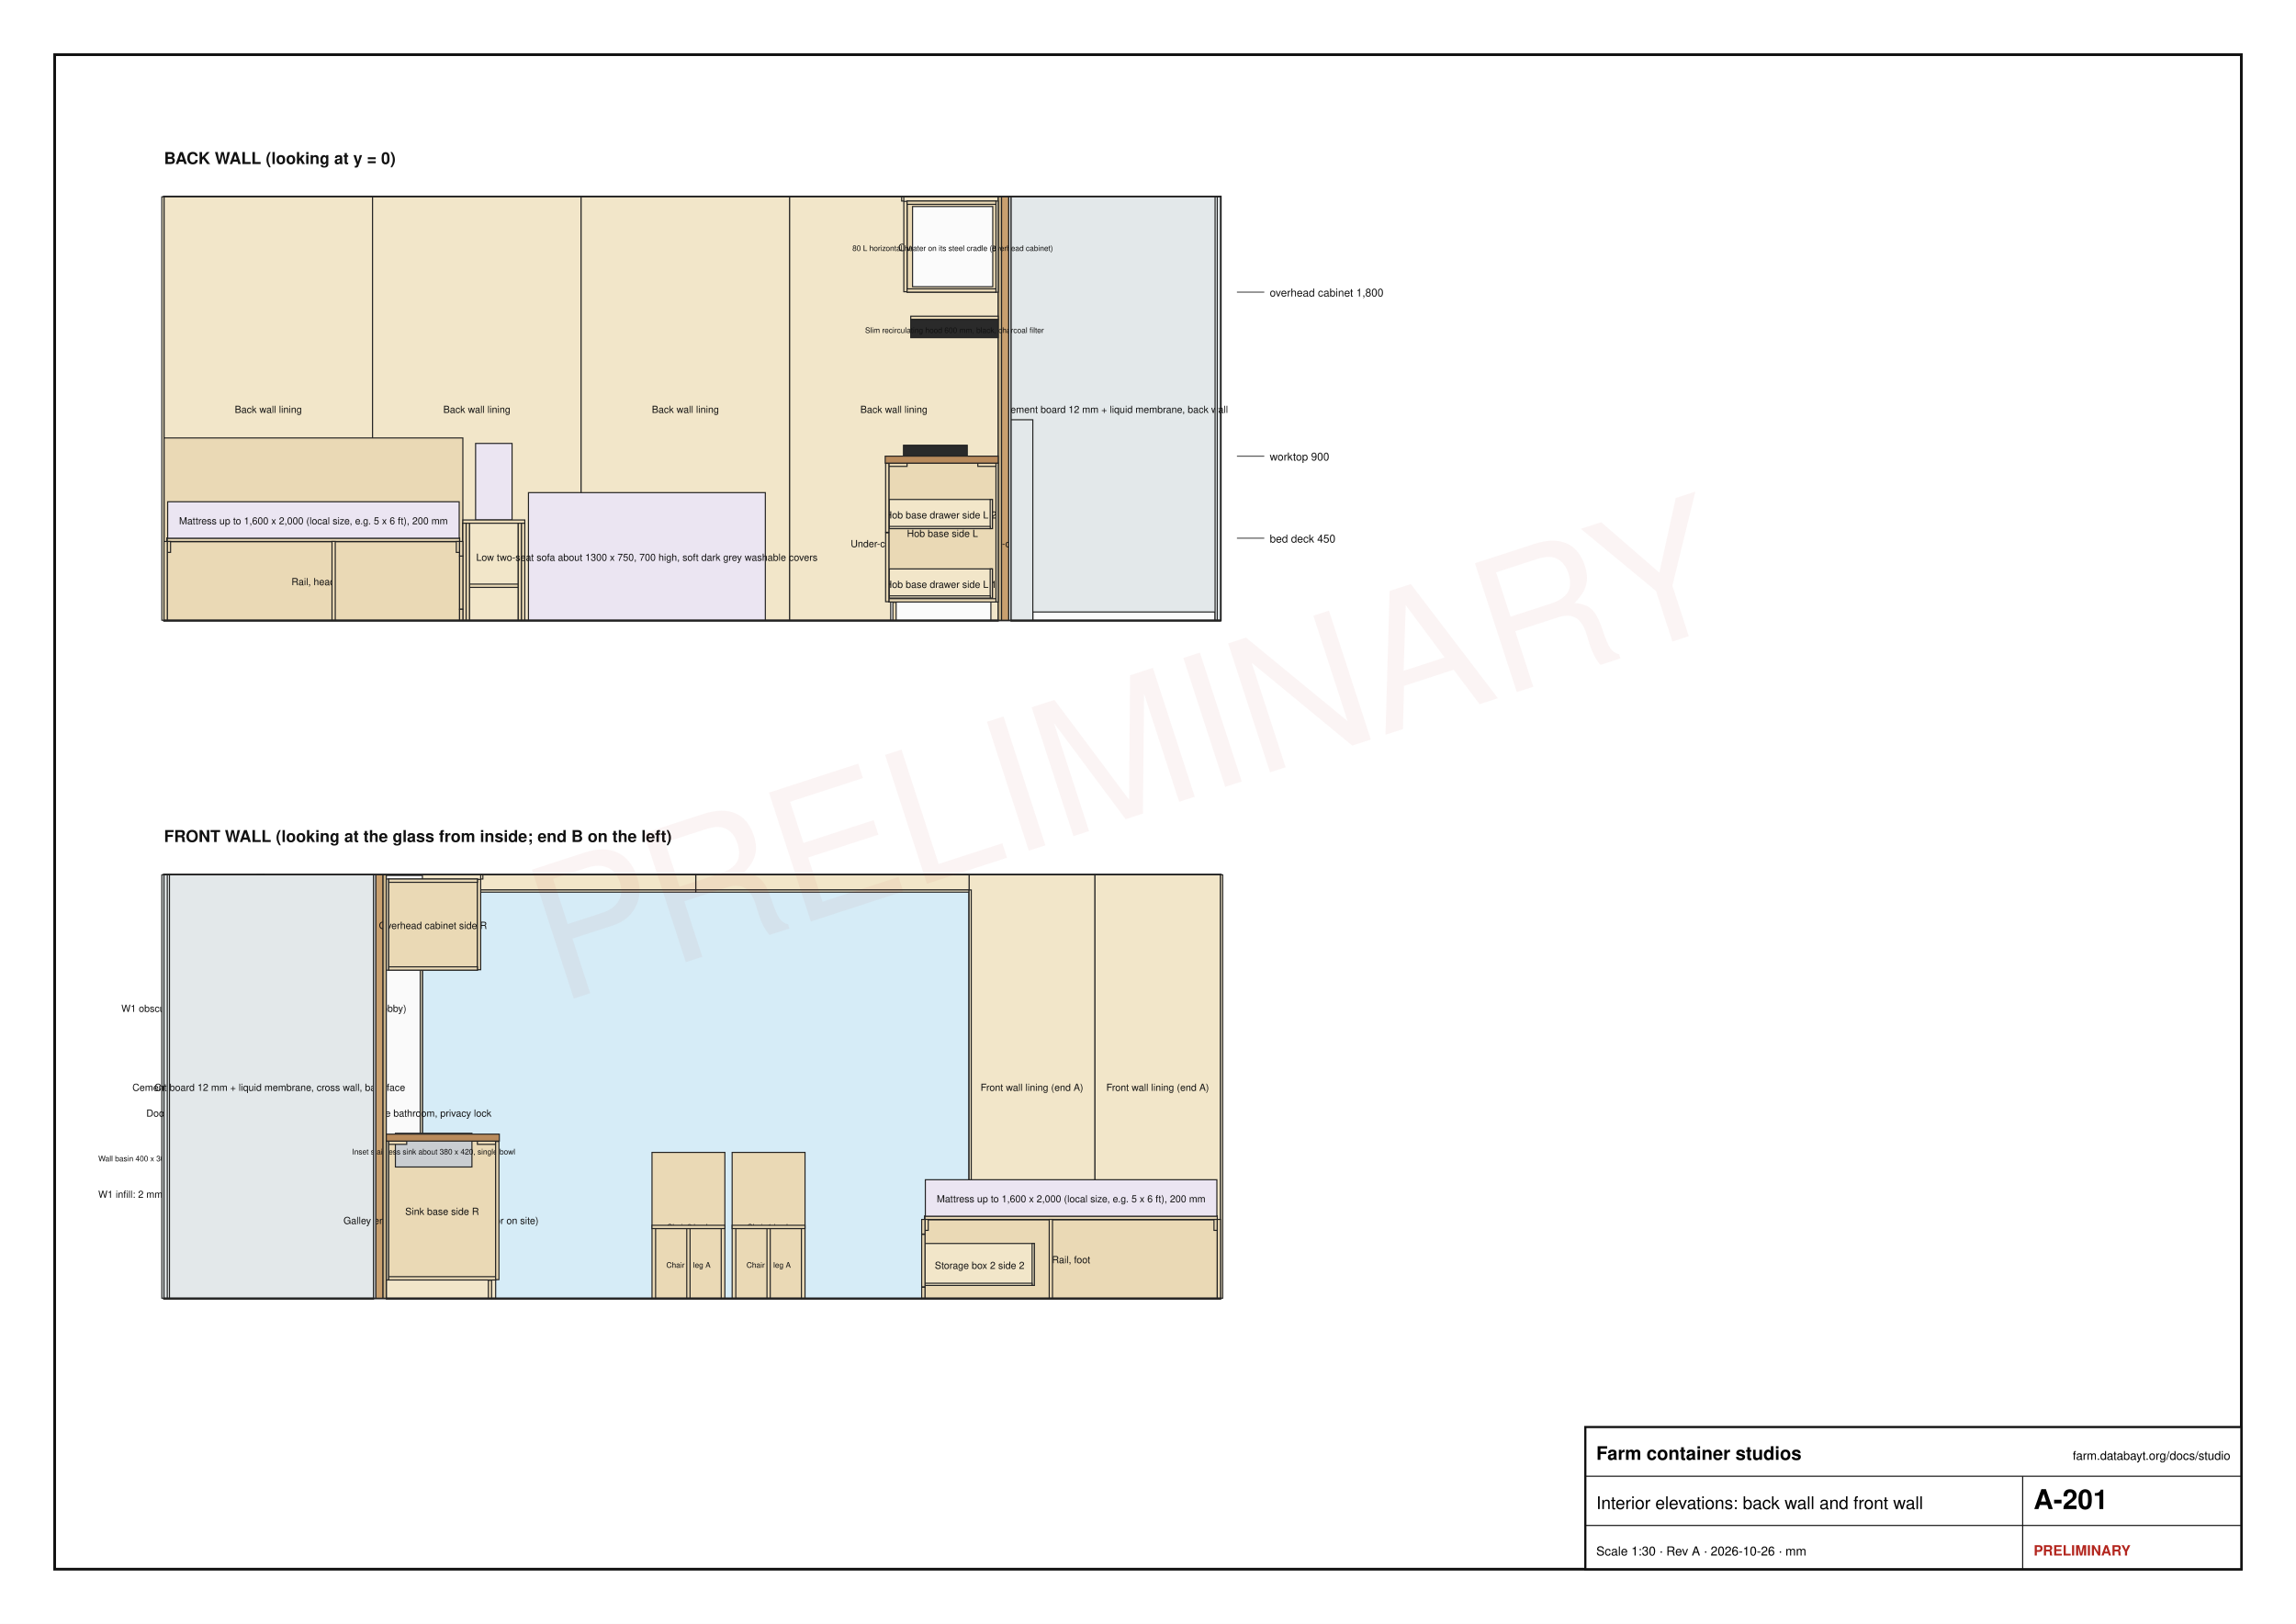
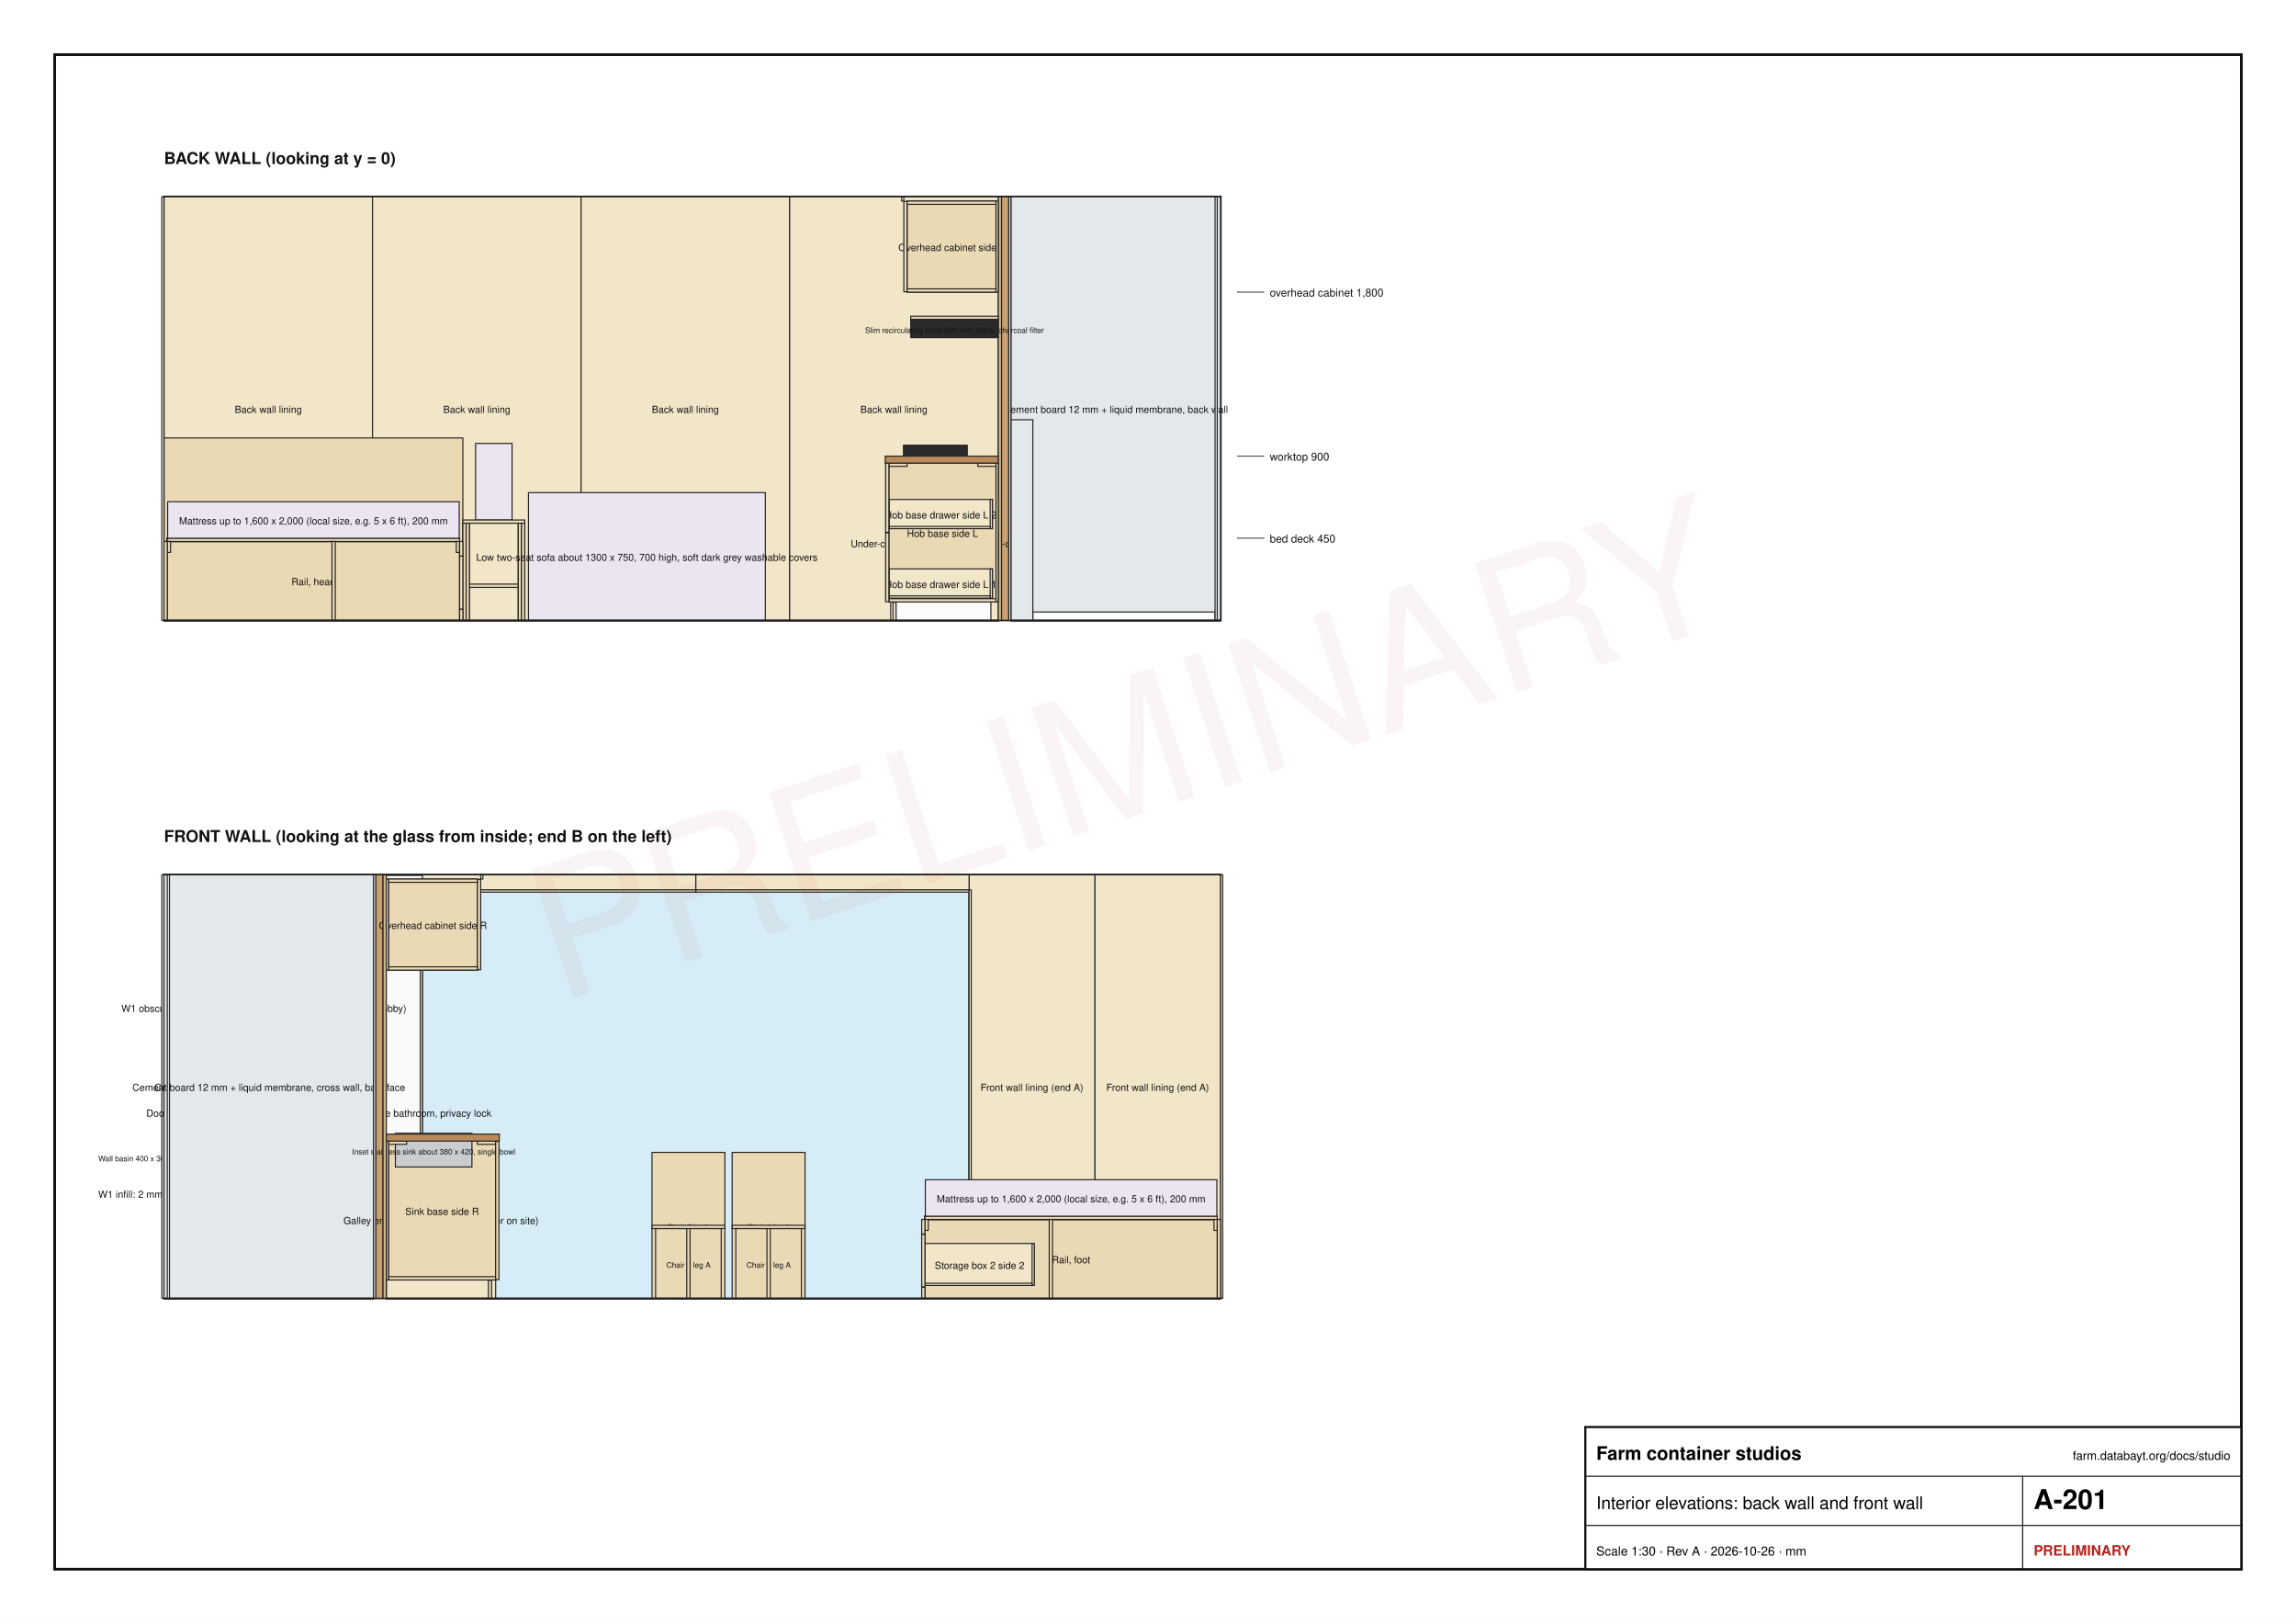
<svg xmlns="http://www.w3.org/2000/svg" width="420mm" height="297mm" viewBox="0 0 420 297" font-family="Helvetica, Arial, sans-serif">
  <rect x="0" y="0" width="420" height="297" fill="#fff" />
  <rect x="10" y="10" width="400" height="277" fill="none" stroke="#111" stroke-width="0.5" />
  <text x="30" y="30" font-size="3" text-anchor="start" font-weight="bold" fill="#111">BACK WALL (looking at y = 0)</text>
  <rect x="30" y="36" width="193.27" height="77.43" fill="#fafafa" stroke="#111" stroke-width="0.4" />
  <rect x="30" y="36" width="38.15" height="77.43" fill="#f2e6c9" stroke="#222" stroke-width="0.2" />
  <text x="49.08" y="75.52" font-size="1.8" text-anchor="middle" font-weight="normal" fill="#111">Back wall lining</text>
  <rect x="68.15" y="36" width="38.15" height="77.43" fill="#f2e6c9" stroke="#222" stroke-width="0.2" />
  <text x="87.23" y="75.52" font-size="1.8" text-anchor="middle" font-weight="normal" fill="#111">Back wall lining</text>
  <rect x="106.3" y="36" width="38.15" height="77.43" fill="#f2e6c9" stroke="#222" stroke-width="0.2" />
  <text x="125.38" y="75.52" font-size="1.8" text-anchor="middle" font-weight="normal" fill="#111">Back wall lining</text>
  <rect x="144.45" y="36" width="38.15" height="77.43" fill="#f2e6c9" stroke="#222" stroke-width="0.2" />
  <text x="163.52" y="75.52" font-size="1.8" text-anchor="middle" font-weight="normal" fill="#111">Back wall lining</text>
  <rect x="184.93" y="36" width="38.33" height="77.43" fill="#e3e8ea" stroke="#222" stroke-width="0.2" />
  <text x="204.1" y="75.52" font-size="1.8" text-anchor="middle" font-weight="normal" fill="#111">Cement board 12 mm + liquid membrane, back wall</text>
  <rect x="165.93" y="36.77" width="16.27" height="16.67" fill="#ead9b5" stroke="#222" stroke-width="0.2" />
  <text x="174.07" y="45.9" font-size="1.8" text-anchor="middle" font-weight="normal" fill="#111">Overhead cabinet side L</text>
  <rect x="30" y="80.1" width="54.67" height="33.33" fill="#ead9b5" stroke="#222" stroke-width="0.2" />
  <text x="57.33" y="97.57" font-size="1.8" text-anchor="middle" font-weight="normal" fill="#111">Headboard (full height, on the back wall)</text>
  <rect x="30.6" y="99.03" width="53.47" height="14.4" fill="#ead9b5" stroke="#222" stroke-width="0.2" />
  <text x="57.33" y="107.03" font-size="1.8" text-anchor="middle" font-weight="normal" fill="#111">Rail, head</text>
  <rect x="84.67" y="95.7" width="0.6" height="17.73" fill="#ead9b5" stroke="#222" stroke-width="0.2" />
  <rect x="85.27" y="95.7" width="0.6" height="17.73" fill="#ead9b5" stroke="#222" stroke-width="0.2" />
  <rect x="94.8" y="95.7" width="0.6" height="17.73" fill="#ead9b5" stroke="#222" stroke-width="0.2" />
  <rect x="95.4" y="95.7" width="0.6" height="17.73" fill="#ead9b5" stroke="#222" stroke-width="0.2" />
  <rect x="183.2" y="36" width="1.33" height="77.43" fill="#c9a06f" stroke="#222" stroke-width="0.2" />
  <rect x="30.6" y="98.43" width="53.47" height="0.6" fill="#ead9b5" stroke="#222" stroke-width="0.2" />
  <rect x="30.6" y="98.43" width="53.47" height="0.6" fill="#ead9b5" stroke="#222" stroke-width="0.2" />
  <rect x="87" y="81.1" width="6.67" height="14" fill="#ebe5f2" stroke="#222" stroke-width="0.2" />
  <rect x="85.87" y="106.83" width="8.93" height="0.6" fill="#ead9b5" stroke="#222" stroke-width="0.2" />
  <rect x="30.6" y="98.43" width="53.47" height="0.6" fill="#ead9b5" stroke="#222" stroke-width="0.2" />
  <rect x="84.67" y="95.1" width="11.33" height="0.6" fill="#ead9b5" stroke="#222" stroke-width="0.2" />
  <rect x="84.67" y="95.7" width="0.6" height="17.73" fill="#ead9b5" stroke="#222" stroke-width="0.2" />
  <rect x="85.27" y="95.7" width="0.6" height="17.73" fill="#ead9b5" stroke="#222" stroke-width="0.2" />
  <rect x="94.8" y="95.7" width="0.6" height="17.73" fill="#ead9b5" stroke="#222" stroke-width="0.2" />
  <rect x="95.4" y="95.7" width="0.6" height="17.73" fill="#ead9b5" stroke="#222" stroke-width="0.2" />
  <rect x="30.6" y="98.43" width="53.47" height="0.6" fill="#ead9b5" stroke="#222" stroke-width="0.2" />
  <rect x="30.6" y="98.43" width="53.47" height="0.6" fill="#ead9b5" stroke="#222" stroke-width="0.2" />
  <rect x="162.93" y="85.1" width="18.33" height="28.33" fill="#fbfbfb" stroke="#222" stroke-width="0.2" />
  <text x="172.1" y="100.07" font-size="1.8" text-anchor="middle" font-weight="normal" fill="#111">Under-counter fridge about 90 L (A-class)</text>
  <rect x="162.6" y="84.7" width="3.33" height="0.6" fill="#ead9b5" stroke="#222" stroke-width="0.2" />
  <rect x="178.87" y="84.7" width="3.33" height="0.6" fill="#ead9b5" stroke="#222" stroke-width="0.2" />
  <rect x="162.6" y="84.7" width="19.6" height="25.4" fill="#ead9b5" stroke="#222" stroke-width="0.2" />
  <text x="172.4" y="98.2" font-size="1.8" text-anchor="middle" font-weight="normal" fill="#111">Fridge bay side</text>
  <rect x="162.6" y="84.7" width="19.6" height="25.4" fill="#ead9b5" stroke="#222" stroke-width="0.2" />
  <text x="172.4" y="98.2" font-size="1.8" text-anchor="middle" font-weight="normal" fill="#111">Hob base side L</text>
  <rect x="162.67" y="104.05" width="18.87" height="5.33" fill="#f2e6c9" stroke="#222" stroke-width="0.2" />
  <text x="172.1" y="107.52" font-size="1.8" text-anchor="middle" font-weight="normal" fill="#111">Hob base drawer side L 1</text>
  <rect x="162.67" y="91.35" width="18.87" height="5.33" fill="#f2e6c9" stroke="#222" stroke-width="0.2" />
  <text x="172.1" y="94.82" font-size="1.8" text-anchor="middle" font-weight="normal" fill="#111">Hob base drawer side L 2</text>
  <rect x="30.6" y="98.43" width="53.47" height="0.6" fill="#ead9b5" stroke="#222" stroke-width="0.2" />
  <rect x="30.6" y="98.43" width="53.47" height="0.6" fill="#ead9b5" stroke="#222" stroke-width="0.2" />
  <rect x="96.67" y="90.1" width="43.33" height="23.33" fill="#ebe5f2" stroke="#222" stroke-width="0.2" />
  <text x="118.33" y="102.57" font-size="1.8" text-anchor="middle" font-weight="normal" fill="#111">Low two-seat sofa about 1300 x 750, 700 high, soft dark grey washable covers</text>
  <rect x="84.07" y="101.7" width="0.6" height="9.73" fill="#ead9b5" stroke="#222" stroke-width="0.2" />
  <rect x="165.33" y="36.83" width="0.6" height="16.53" fill="#ead9b5" stroke="#222" stroke-width="0.2" />
  <rect x="182.6" y="36" width="0.6" height="77.43" fill="#cdb68c" stroke="#222" stroke-width="0.2" />
  <rect x="188.93" y="111.93" width="33.33" height="1.5" fill="#fbfbfb" stroke="#222" stroke-width="0.2" />
  <rect x="184.93" y="76.77" width="4" height="36.67" fill="#e3e8ea" stroke="#222" stroke-width="0.2" />
-   <rect x="166.93" y="37.77" width="14.67" height="14.67" fill="#fbfbfb" stroke="#222" stroke-width="0.2" />
-   <text x="174.27" y="45.9" font-size="1.4" text-anchor="middle" font-weight="normal" fill="#111">80 L horizontal heater on its steel cradle (overhead cabinet)</text>
  <rect x="181.13" y="104.05" width="0.4" height="5.33" fill="#f2e6c9" stroke="#222" stroke-width="0.2" />
  <rect x="162.67" y="108.98" width="18.47" height="0.4" fill="#f2e6c9" stroke="#222" stroke-width="0.2" />
  <rect x="181.13" y="91.35" width="0.4" height="5.33" fill="#f2e6c9" stroke="#222" stroke-width="0.2" />
  <rect x="162.67" y="96.28" width="18.47" height="0.4" fill="#f2e6c9" stroke="#222" stroke-width="0.2" />
  <rect x="29.6" y="36" width="0.4" height="77.43" fill="#f2e6c9" stroke="#222" stroke-width="0.2" />
  <rect x="162.6" y="109.5" width="19.6" height="0.6" fill="#ead9b5" stroke="#222" stroke-width="0.2" />
  <rect x="162.6" y="84.7" width="3.33" height="0.6" fill="#ead9b5" stroke="#222" stroke-width="0.2" />
  <rect x="178.87" y="84.7" width="3.33" height="0.6" fill="#ead9b5" stroke="#222" stroke-width="0.2" />
  <rect x="165.27" y="81.43" width="11.67" height="2" fill="#2a2a2a" stroke="#222" stroke-width="0.2" />
  <rect x="162" y="97.45" width="0.6" height="12.6" fill="#ead9b5" stroke="#222" stroke-width="0.2" />
  <rect x="162" y="84.75" width="0.6" height="12.6" fill="#ead9b5" stroke="#222" stroke-width="0.2" />
  <rect x="182.2" y="84.7" width="0.4" height="25.4" fill="#f2e6c9" stroke="#222" stroke-width="0.2" />
  <rect x="166.6" y="57.83" width="16" height="0.6" fill="#ead9b5" stroke="#222" stroke-width="0.2" />
  <rect x="166.6" y="58.43" width="16" height="3.33" fill="#2a2a2a" stroke="#222" stroke-width="0.2" />
  <text x="174.6" y="60.9" font-size="1.4" text-anchor="middle" font-weight="normal" fill="#111">Slim recirculating hood 600 mm, black, charcoal filter</text>
  <rect x="165.93" y="52.83" width="16.27" height="0.6" fill="#ead9b5" stroke="#222" stroke-width="0.2" />
  <rect x="165.93" y="36.77" width="16.27" height="0.6" fill="#ead9b5" stroke="#222" stroke-width="0.2" />
  <rect x="182.2" y="36.77" width="0.4" height="16.67" fill="#f2e6c9" stroke="#222" stroke-width="0.2" />
  <rect x="161.93" y="83.43" width="20.67" height="1.27" fill="#b98b5c" stroke="#222" stroke-width="0.2" />
  <rect x="163.33" y="110.17" width="0.6" height="3.27" fill="#ead9b5" stroke="#222" stroke-width="0.2" />
  <rect x="164.93" y="36" width="0.4" height="0.77" fill="#f2e6c9" stroke="#222" stroke-width="0.2" />
  <rect x="222.27" y="36" width="0.4" height="77.43" fill="#e3e8ea" stroke="#222" stroke-width="0.2" />
  <rect x="184.53" y="36" width="0.4" height="77.43" fill="#e3e8ea" stroke="#222" stroke-width="0.2" />
  <rect x="60.73" y="99.03" width="0.6" height="14.4" fill="#ead9b5" stroke="#222" stroke-width="0.2" />
  <rect x="30.6" y="99.03" width="0.6" height="2" fill="#ead9b5" stroke="#222" stroke-width="0.2" />
  <rect x="83.47" y="99.03" width="0.6" height="2" fill="#ead9b5" stroke="#222" stroke-width="0.2" />
  <rect x="30.67" y="91.77" width="53.33" height="6.67" fill="#ebe5f2" stroke="#222" stroke-width="0.2" />
  <text x="57.33" y="95.9" font-size="1.8" text-anchor="middle" font-weight="normal" fill="#111">Mattress up to 1,600 x 2,000 (local size, e.g. 5 x 6 ft), 200 mm</text>
  <rect x="30" y="99.03" width="0.6" height="14.4" fill="#ead9b5" stroke="#222" stroke-width="0.2" />
  <rect x="84.07" y="99.03" width="0.6" height="2.67" fill="#ead9b5" stroke="#222" stroke-width="0.2" />
  <rect x="84.07" y="111.43" width="0.6" height="2" fill="#ead9b5" stroke="#222" stroke-width="0.2" />
  <rect x="30" y="113.43" width="152.6" height="0.17" fill="#dccdb1" stroke="#222" stroke-width="0.2" />
  <rect x="184.93" y="113.43" width="38.33" height="0.17" fill="#dccdb1" stroke="#222" stroke-width="0.2" />
  <text x="30" y="154" font-size="3" text-anchor="start" font-weight="bold" fill="#111">FRONT WALL (looking at the glass from inside; end B on the left)</text>
  <rect x="30" y="160" width="193.27" height="77.43" fill="#fafafa" stroke="#111" stroke-width="0.4" />
  <rect x="77.27" y="162.77" width="100" height="74.67" fill="#d6ecf7" stroke="#222" stroke-width="0.2" />
  <rect x="200.27" y="160" width="23" height="77.43" fill="#f2e6c9" stroke="#222" stroke-width="0.2" />
  <text x="211.77" y="199.52" font-size="1.8" text-anchor="middle" font-weight="normal" fill="#111">Front wall lining (end A)</text>
  <rect x="177.27" y="160" width="23" height="77.43" fill="#f2e6c9" stroke="#222" stroke-width="0.2" />
  <text x="188.77" y="199.52" font-size="1.8" text-anchor="middle" font-weight="normal" fill="#111">Front wall lining (end A)</text>
  <rect x="127.27" y="160" width="50" height="2.77" fill="#f2e6c9" stroke="#222" stroke-width="0.2" />
  <rect x="77.27" y="160" width="50" height="2.77" fill="#f2e6c9" stroke="#222" stroke-width="0.2" />
  <rect x="39.6" y="199.1" width="17.33" height="38.33" fill="#9c4436" stroke="#222" stroke-width="0.2" />
  <text x="48.27" y="219.07" font-size="1.8" text-anchor="middle" font-weight="normal" fill="#111">W1 infill: 2 mm steel + 40 mm EPS, welded into the old door frame (0-1,150)</text>
  <rect x="39.6" y="169.43" width="17.33" height="29.67" fill="#d6ecf7" stroke="#222" stroke-width="0.2" />
  <text x="48.27" y="185.07" font-size="1.8" text-anchor="middle" font-weight="normal" fill="#111">W1 obscure louvre window 520 x 890 + insect mesh (wash lobby)</text>
  <rect x="177.67" y="235.1" width="45.6" height="2.33" fill="#f2e6c9" stroke="#222" stroke-width="0.2" />
  <rect x="127.27" y="162.77" width="50" height="0.4" fill="#f2e6c9" stroke="#222" stroke-width="0.2" />
  <rect x="77.27" y="162.77" width="50" height="0.4" fill="#f2e6c9" stroke="#222" stroke-width="0.2" />
  <rect x="177.27" y="162.77" width="0.4" height="74.67" fill="#f2e6c9" stroke="#222" stroke-width="0.2" />
  <rect x="76.87" y="162.77" width="0.4" height="74.67" fill="#f2e6c9" stroke="#222" stroke-width="0.2" />
  <rect x="30.4" y="174.1" width="3.6" height="21.67" fill="#cdb68c" stroke="#222" stroke-width="0.2" />
  <rect x="169.2" y="223.03" width="53.47" height="14.4" fill="#ead9b5" stroke="#222" stroke-width="0.2" />
  <text x="195.93" y="231.03" font-size="1.8" text-anchor="middle" font-weight="normal" fill="#111">Rail, foot</text>
  <rect x="169.2" y="227.43" width="20" height="7.67" fill="#f2e6c9" stroke="#222" stroke-width="0.2" />
  <text x="179.2" y="232.07" font-size="1.8" text-anchor="middle" font-weight="normal" fill="#111">Storage box 2 side 2</text>
  <rect x="169.2" y="222.43" width="53.47" height="0.6" fill="#ead9b5" stroke="#222" stroke-width="0.2" />
  <rect x="169.2" y="222.43" width="53.47" height="0.6" fill="#ead9b5" stroke="#222" stroke-width="0.2" />
  <rect x="30.4" y="184.83" width="3.27" height="0.6" fill="#cdb68c" stroke="#222" stroke-width="0.2" />
  <rect x="30.4" y="174.1" width="3.6" height="0.6" fill="#cdb68c" stroke="#222" stroke-width="0.2" />
  <rect x="30.4" y="195.17" width="3.6" height="0.6" fill="#cdb68c" stroke="#222" stroke-width="0.2" />
  <rect x="30.4" y="174.1" width="3.6" height="21.67" fill="#cdb68c" stroke="#222" stroke-width="0.2" />
  <rect x="34" y="174.1" width="0.6" height="21.67" fill="#cdb68c" stroke="#222" stroke-width="0.2" />
  <rect x="30" y="209.1" width="10" height="5" fill="#fbfbfb" stroke="#222" stroke-width="0.2" />
  <text x="35" y="212.4" font-size="1.4" text-anchor="middle" font-weight="normal" fill="#111">Wall basin 400 x 300 + mixer + bottle trap (wash lobby)</text>
  <rect x="133.93" y="210.77" width="13.33" height="26.67" fill="#ead9b5" stroke="#222" stroke-width="0.2" />
  <text x="140.6" y="224.9" font-size="1.4" text-anchor="middle" font-weight="normal" fill="#111">Chair 1 back</text>
  <rect x="119.27" y="210.77" width="13.33" height="26.67" fill="#ead9b5" stroke="#222" stroke-width="0.2" />
  <text x="125.93" y="224.9" font-size="1.4" text-anchor="middle" font-weight="normal" fill="#111">Chair 2 back</text>
  <rect x="29.6" y="160" width="0.4" height="77.43" fill="#e3e8ea" stroke="#222" stroke-width="0.2" />
  <rect x="48.33" y="160" width="20" height="9.1" fill="#cdb68c" stroke="#222" stroke-width="0.2" />
  <text x="58.33" y="165.35" font-size="1.8" text-anchor="middle" font-weight="normal" fill="#111">Cross wall skin over the door</text>
  <rect x="30" y="160" width="18.33" height="77.43" fill="#cdb68c" stroke="#222" stroke-width="0.2" />
  <text x="39.17" y="199.52" font-size="1.8" text-anchor="middle" font-weight="normal" fill="#111">Cross wall skin (lobby face)</text>
  <rect x="169.2" y="222.43" width="53.47" height="0.6" fill="#ead9b5" stroke="#222" stroke-width="0.2" />
  <rect x="47" y="160" width="1.33" height="77.43" fill="#c9a06f" stroke="#222" stroke-width="0.2" />
  <rect x="30" y="160" width="1.33" height="77.43" fill="#c9a06f" stroke="#222" stroke-width="0.2" />
  <rect x="49" y="169.77" width="18.67" height="67.33" fill="#e0d3ba" stroke="#222" stroke-width="0.2" />
  <text x="58.33" y="204.23" font-size="1.8" text-anchor="middle" font-weight="normal" fill="#111">Door leaf 564 x 2,030, moisture-resistant, opens into the bathroom, privacy lock</text>
  <rect x="67.73" y="169.1" width="0.6" height="68.33" fill="#cdb68c" stroke="#222" stroke-width="0.2" />
  <rect x="48.33" y="169.1" width="0.6" height="68.33" fill="#cdb68c" stroke="#222" stroke-width="0.2" />
  <rect x="48.93" y="169.1" width="18.8" height="0.6" fill="#cdb68c" stroke="#222" stroke-width="0.2" />
  <rect x="30" y="160" width="38.33" height="77.43" fill="#e3e8ea" stroke="#222" stroke-width="0.2" />
  <text x="49.17" y="199.52" font-size="1.8" text-anchor="middle" font-weight="normal" fill="#111">Cement board 12 mm + liquid membrane, cross wall, bath face</text>
  <rect x="68.73" y="160" width="1.33" height="77.43" fill="#c9a06f" stroke="#222" stroke-width="0.2" />
  <rect x="169.2" y="222.43" width="53.47" height="0.6" fill="#ead9b5" stroke="#222" stroke-width="0.2" />
  <rect x="134.6" y="224.7" width="12" height="12.73" fill="#ead9b5" stroke="#222" stroke-width="0.2" />
  <text x="140.6" y="231.87" font-size="1.4" text-anchor="middle" font-weight="normal" fill="#111">Chair 1 leg A</text>
  <rect x="119.93" y="224.7" width="12" height="12.73" fill="#ead9b5" stroke="#222" stroke-width="0.2" />
  <text x="125.93" y="231.87" font-size="1.4" text-anchor="middle" font-weight="normal" fill="#111">Chair 2 leg A</text>
  <rect x="70.67" y="208.7" width="20" height="28.73" fill="#f2e6c9" stroke="#222" stroke-width="0.2" />
  <text x="80.67" y="223.87" font-size="1.8" text-anchor="middle" font-weight="normal" fill="#111">Galley end panel (scribed to the floor on site)</text>
  <rect x="71.07" y="208.7" width="19.6" height="25.4" fill="#ead9b5" stroke="#222" stroke-width="0.2" />
  <text x="80.87" y="222.2" font-size="1.8" text-anchor="middle" font-weight="normal" fill="#111">Sink base side R</text>
  <rect x="71.07" y="160.77" width="16.27" height="16.67" fill="#ead9b5" stroke="#222" stroke-width="0.2" />
  <text x="79.2" y="169.9" font-size="1.8" text-anchor="middle" font-weight="normal" fill="#111">Overhead cabinet side R</text>
  <rect x="169.2" y="222.43" width="53.47" height="0.6" fill="#ead9b5" stroke="#222" stroke-width="0.2" />
  <rect x="140.3" y="224.7" width="0.6" height="12.73" fill="#ead9b5" stroke="#222" stroke-width="0.2" />
  <rect x="125.63" y="224.7" width="0.6" height="12.73" fill="#ead9b5" stroke="#222" stroke-width="0.2" />
  <rect x="188.8" y="227.43" width="0.4" height="7.67" fill="#f2e6c9" stroke="#222" stroke-width="0.2" />
  <rect x="169.2" y="234.7" width="19.6" height="0.4" fill="#f2e6c9" stroke="#222" stroke-width="0.2" />
  <rect x="133.93" y="224.1" width="13.33" height="0.6" fill="#ead9b5" stroke="#222" stroke-width="0.2" />
  <rect x="119.27" y="224.1" width="13.33" height="0.6" fill="#ead9b5" stroke="#222" stroke-width="0.2" />
  <rect x="168.6" y="225.77" width="0.6" height="9.6" fill="#ead9b5" stroke="#222" stroke-width="0.2" />
  <rect x="72.33" y="207.27" width="14" height="6.17" fill="#c9cdd1" stroke="#222" stroke-width="0.2" />
  <text x="79.33" y="211.15" font-size="1.4" text-anchor="middle" font-weight="normal" fill="#111">Inset stainless sink about 380 x 420, single bowl</text>
  <rect x="71.07" y="233.5" width="19.6" height="0.6" fill="#ead9b5" stroke="#222" stroke-width="0.2" />
  <rect x="87.33" y="208.7" width="3.33" height="0.6" fill="#ead9b5" stroke="#222" stroke-width="0.2" />
  <rect x="71.07" y="208.7" width="3.33" height="0.6" fill="#ead9b5" stroke="#222" stroke-width="0.2" />
  <rect x="90.67" y="208.77" width="0.6" height="25.27" fill="#ead9b5" stroke="#222" stroke-width="0.2" />
  <rect x="70.67" y="208.7" width="0.4" height="25.4" fill="#f2e6c9" stroke="#222" stroke-width="0.2" />
  <rect x="223.27" y="160" width="0.4" height="77.43" fill="#f2e6c9" stroke="#222" stroke-width="0.2" />
  <rect x="70.07" y="160" width="0.6" height="77.43" fill="#cdb68c" stroke="#222" stroke-width="0.2" />
  <rect x="87.33" y="160.83" width="0.6" height="16.53" fill="#ead9b5" stroke="#222" stroke-width="0.2" />
  <rect x="89.33" y="234.17" width="0.6" height="3.27" fill="#ead9b5" stroke="#222" stroke-width="0.2" />
  <rect x="169.27" y="215.77" width="53.33" height="6.67" fill="#ebe5f2" stroke="#222" stroke-width="0.2" />
  <text x="195.93" y="219.9" font-size="1.8" text-anchor="middle" font-weight="normal" fill="#111">Mattress up to 1,600 x 2,000 (local size, e.g. 5 x 6 ft), 200 mm</text>
  <rect x="191.93" y="223.03" width="0.6" height="14.4" fill="#ead9b5" stroke="#222" stroke-width="0.2" />
  <rect x="222.07" y="223.03" width="0.6" height="2" fill="#ead9b5" stroke="#222" stroke-width="0.2" />
  <rect x="169.2" y="223.03" width="0.6" height="2" fill="#ead9b5" stroke="#222" stroke-width="0.2" />
  <rect x="71.07" y="176.83" width="16.27" height="0.6" fill="#ead9b5" stroke="#222" stroke-width="0.2" />
  <rect x="71.07" y="160.77" width="16.27" height="0.6" fill="#ead9b5" stroke="#222" stroke-width="0.2" />
  <rect x="222.67" y="223.03" width="0.6" height="14.4" fill="#ead9b5" stroke="#222" stroke-width="0.2" />
  <rect x="168.6" y="223.03" width="0.6" height="2.67" fill="#ead9b5" stroke="#222" stroke-width="0.2" />
  <rect x="168.6" y="235.43" width="0.6" height="2" fill="#ead9b5" stroke="#222" stroke-width="0.2" />
  <rect x="70.67" y="237.43" width="152.6" height="0.17" fill="#dccdb1" stroke="#222" stroke-width="0.2" />
  <rect x="30.6" y="160" width="0.4" height="77.43" fill="#e3e8ea" stroke="#222" stroke-width="0.2" />
  <rect x="68.33" y="160" width="0.4" height="77.43" fill="#e3e8ea" stroke="#222" stroke-width="0.2" />
  <rect x="30" y="237.43" width="38.33" height="0.17" fill="#dccdb1" stroke="#222" stroke-width="0.2" />
  <rect x="70.67" y="160.77" width="0.4" height="16.67" fill="#f2e6c9" stroke="#222" stroke-width="0.2" />
  <rect x="70.67" y="207.43" width="20.67" height="1.27" fill="#b98b5c" stroke="#222" stroke-width="0.2" />
  <rect x="87.93" y="160" width="0.4" height="0.77" fill="#f2e6c9" stroke="#222" stroke-width="0.2" />
  <line x1="226.27" y1="83.43" x2="231.27" y2="83.43" stroke="#555" stroke-width="0.2" />
  <text x="232.27" y="84.23" font-size="2" text-anchor="start" font-weight="normal" fill="#111">worktop 900</text>
  <line x1="226.27" y1="98.43" x2="231.27" y2="98.43" stroke="#555" stroke-width="0.2" />
  <text x="232.27" y="99.23" font-size="2" text-anchor="start" font-weight="normal" fill="#111">bed deck 450</text>
  <line x1="226.27" y1="53.43" x2="231.27" y2="53.43" stroke="#555" stroke-width="0.2" />
  <text x="232.27" y="54.23" font-size="2" text-anchor="start" font-weight="normal" fill="#111">overhead cabinet 1,800</text>
  <rect x="290" y="261" width="120" height="26" fill="#fff" stroke="#111" stroke-width="0.4" />
  <line x1="290" y1="270" x2="410" y2="270" stroke="#111" stroke-width="0.2" />
  <line x1="290" y1="279" x2="410" y2="279" stroke="#111" stroke-width="0.2" />
  <line x1="370" y1="270" x2="370" y2="287" stroke="#111" stroke-width="0.2" />
  <text x="292" y="267" font-size="3.4" font-weight="bold">Farm container studios</text>
  <text x="408" y="267" font-size="2.2" text-anchor="end">farm.databayt.org/docs/studio</text>
  <text x="292" y="276" font-size="3.2">Interior elevations: back wall and front wall</text>
  <text x="372" y="276" font-size="5" font-weight="bold">A-201</text>
  <text x="292" y="284.5" font-size="2.3">Scale 1:30 · Rev A · 2026-10-26 · mm</text>
  <text x="372" y="284.5" font-size="2.6" font-weight="bold" fill="#b3261e">PRELIMINARY</text>
  <text x="210.0" y="148.5" font-size="34" fill="#b3261e" fill-opacity="0.05" text-anchor="middle" transform="rotate(-18 210.0 148.5)">PRELIMINARY</text>
</svg>
